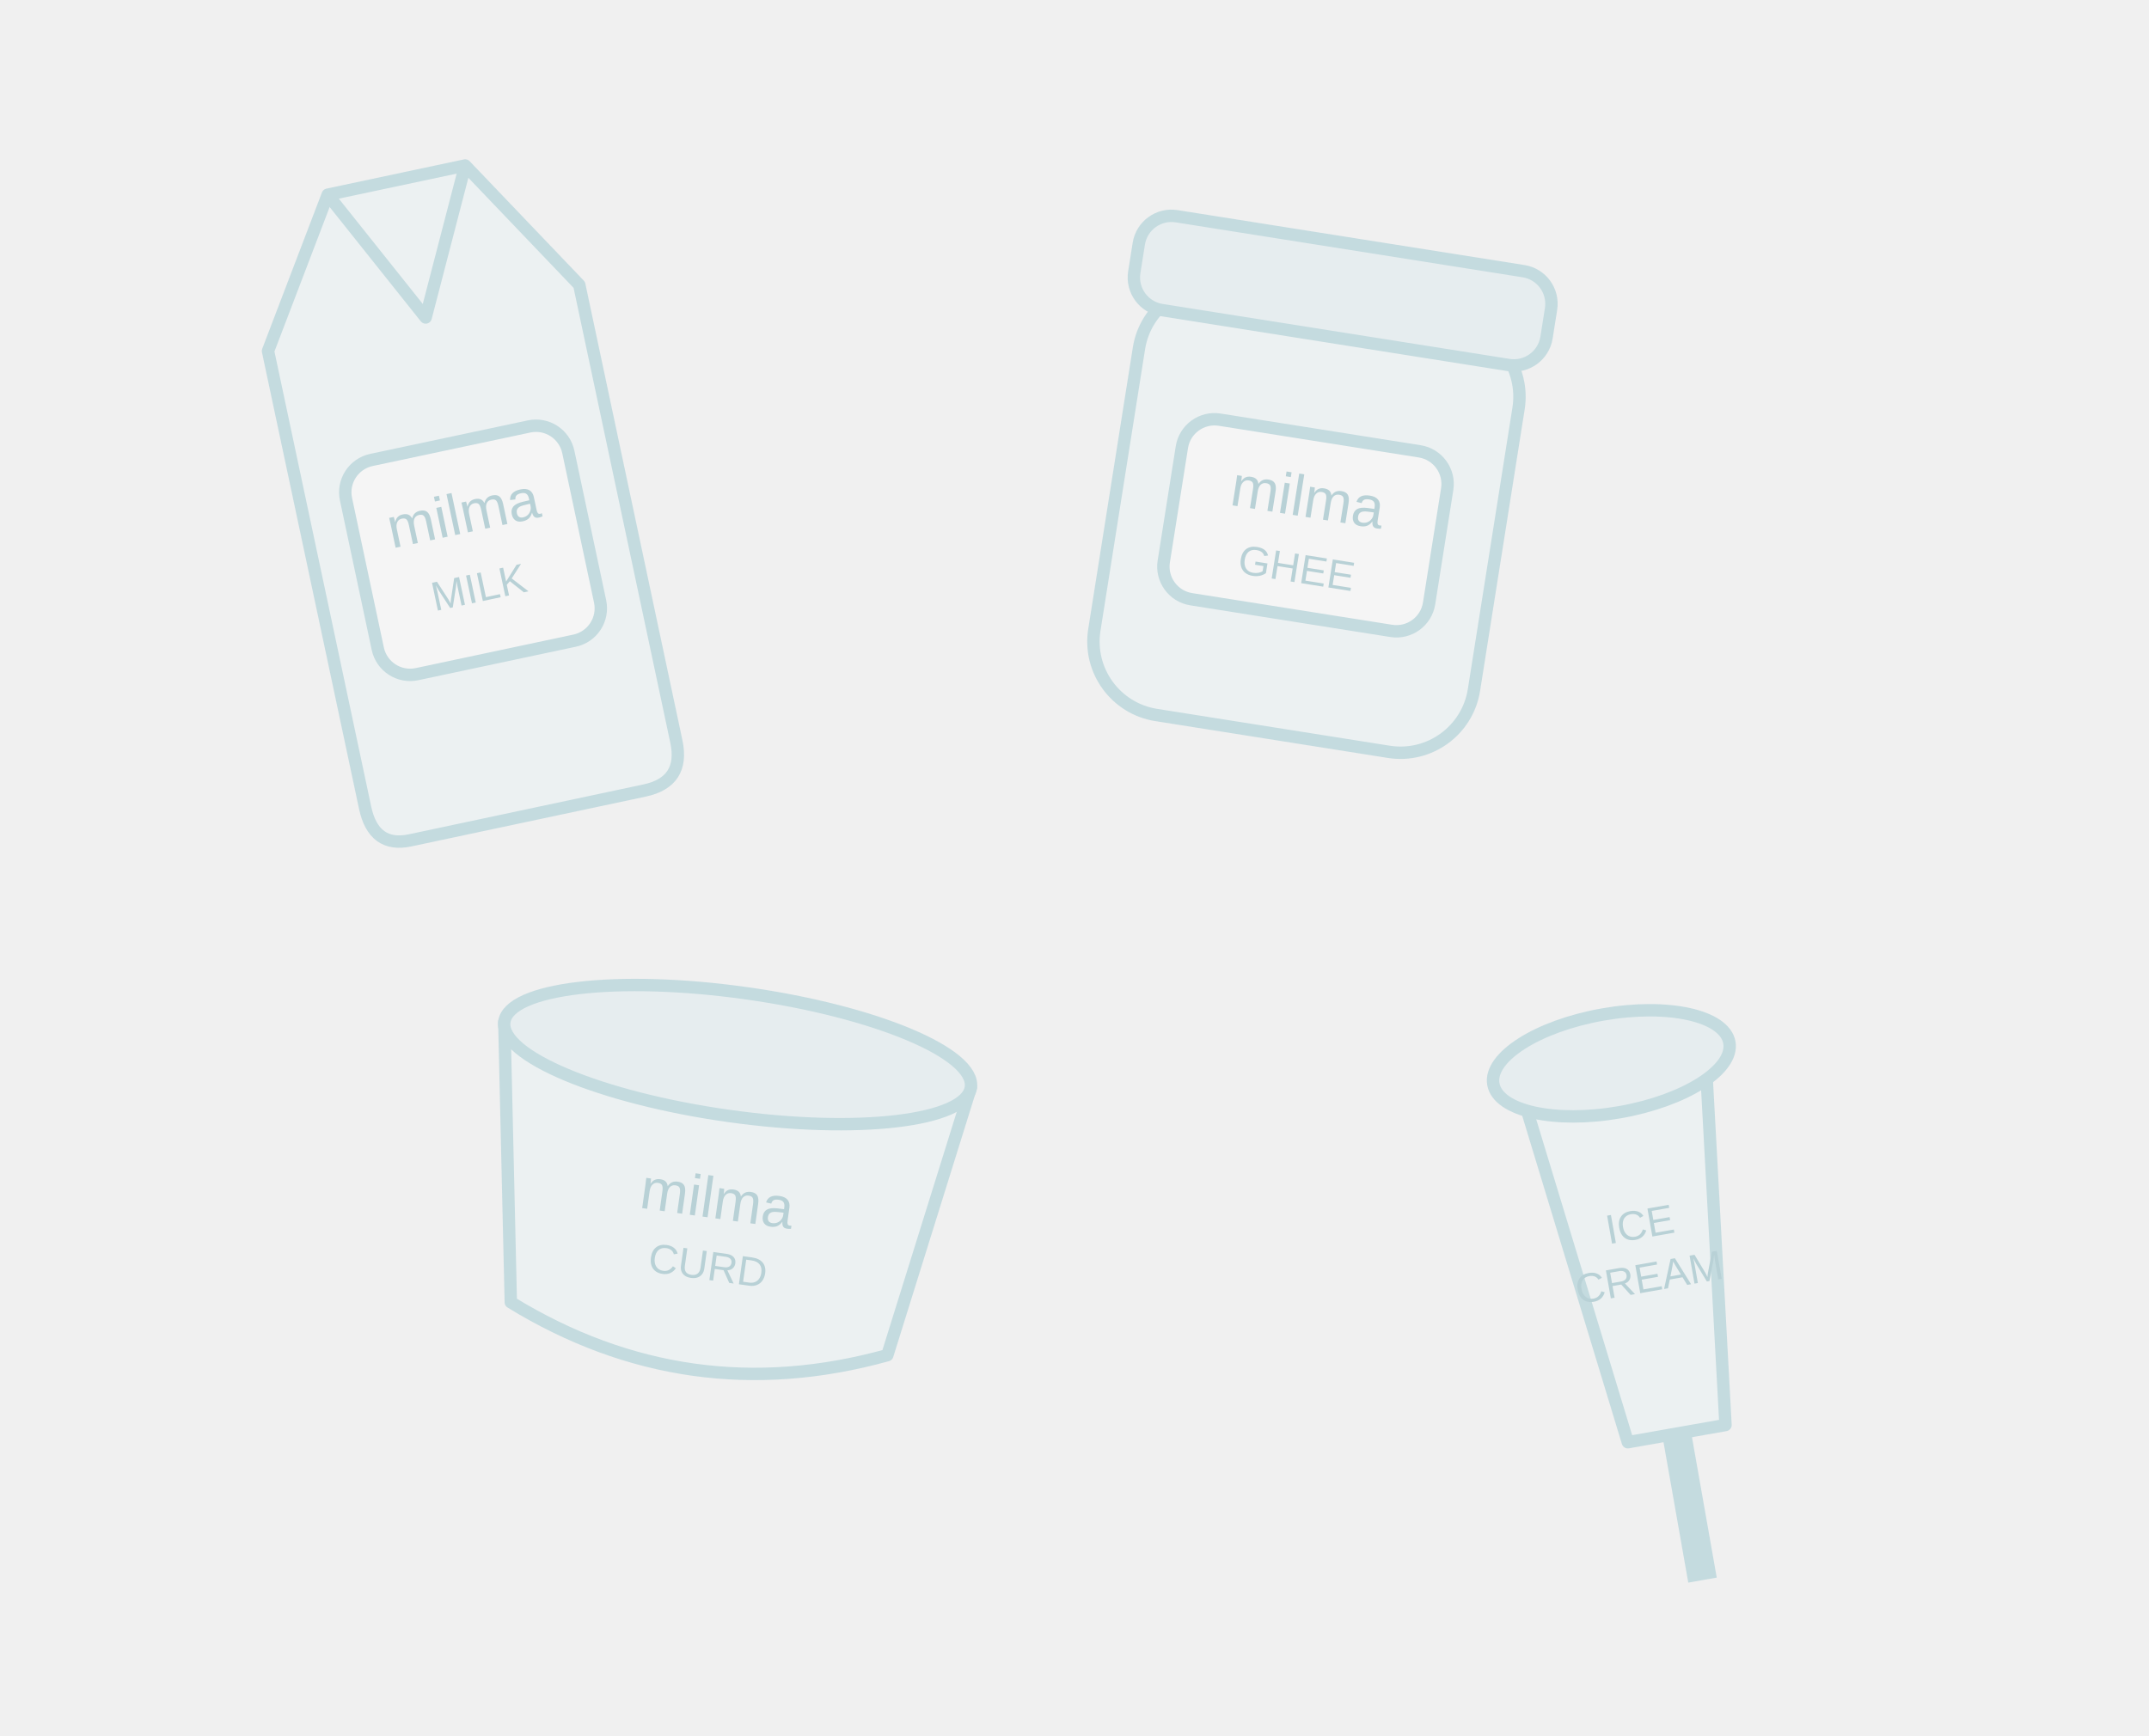
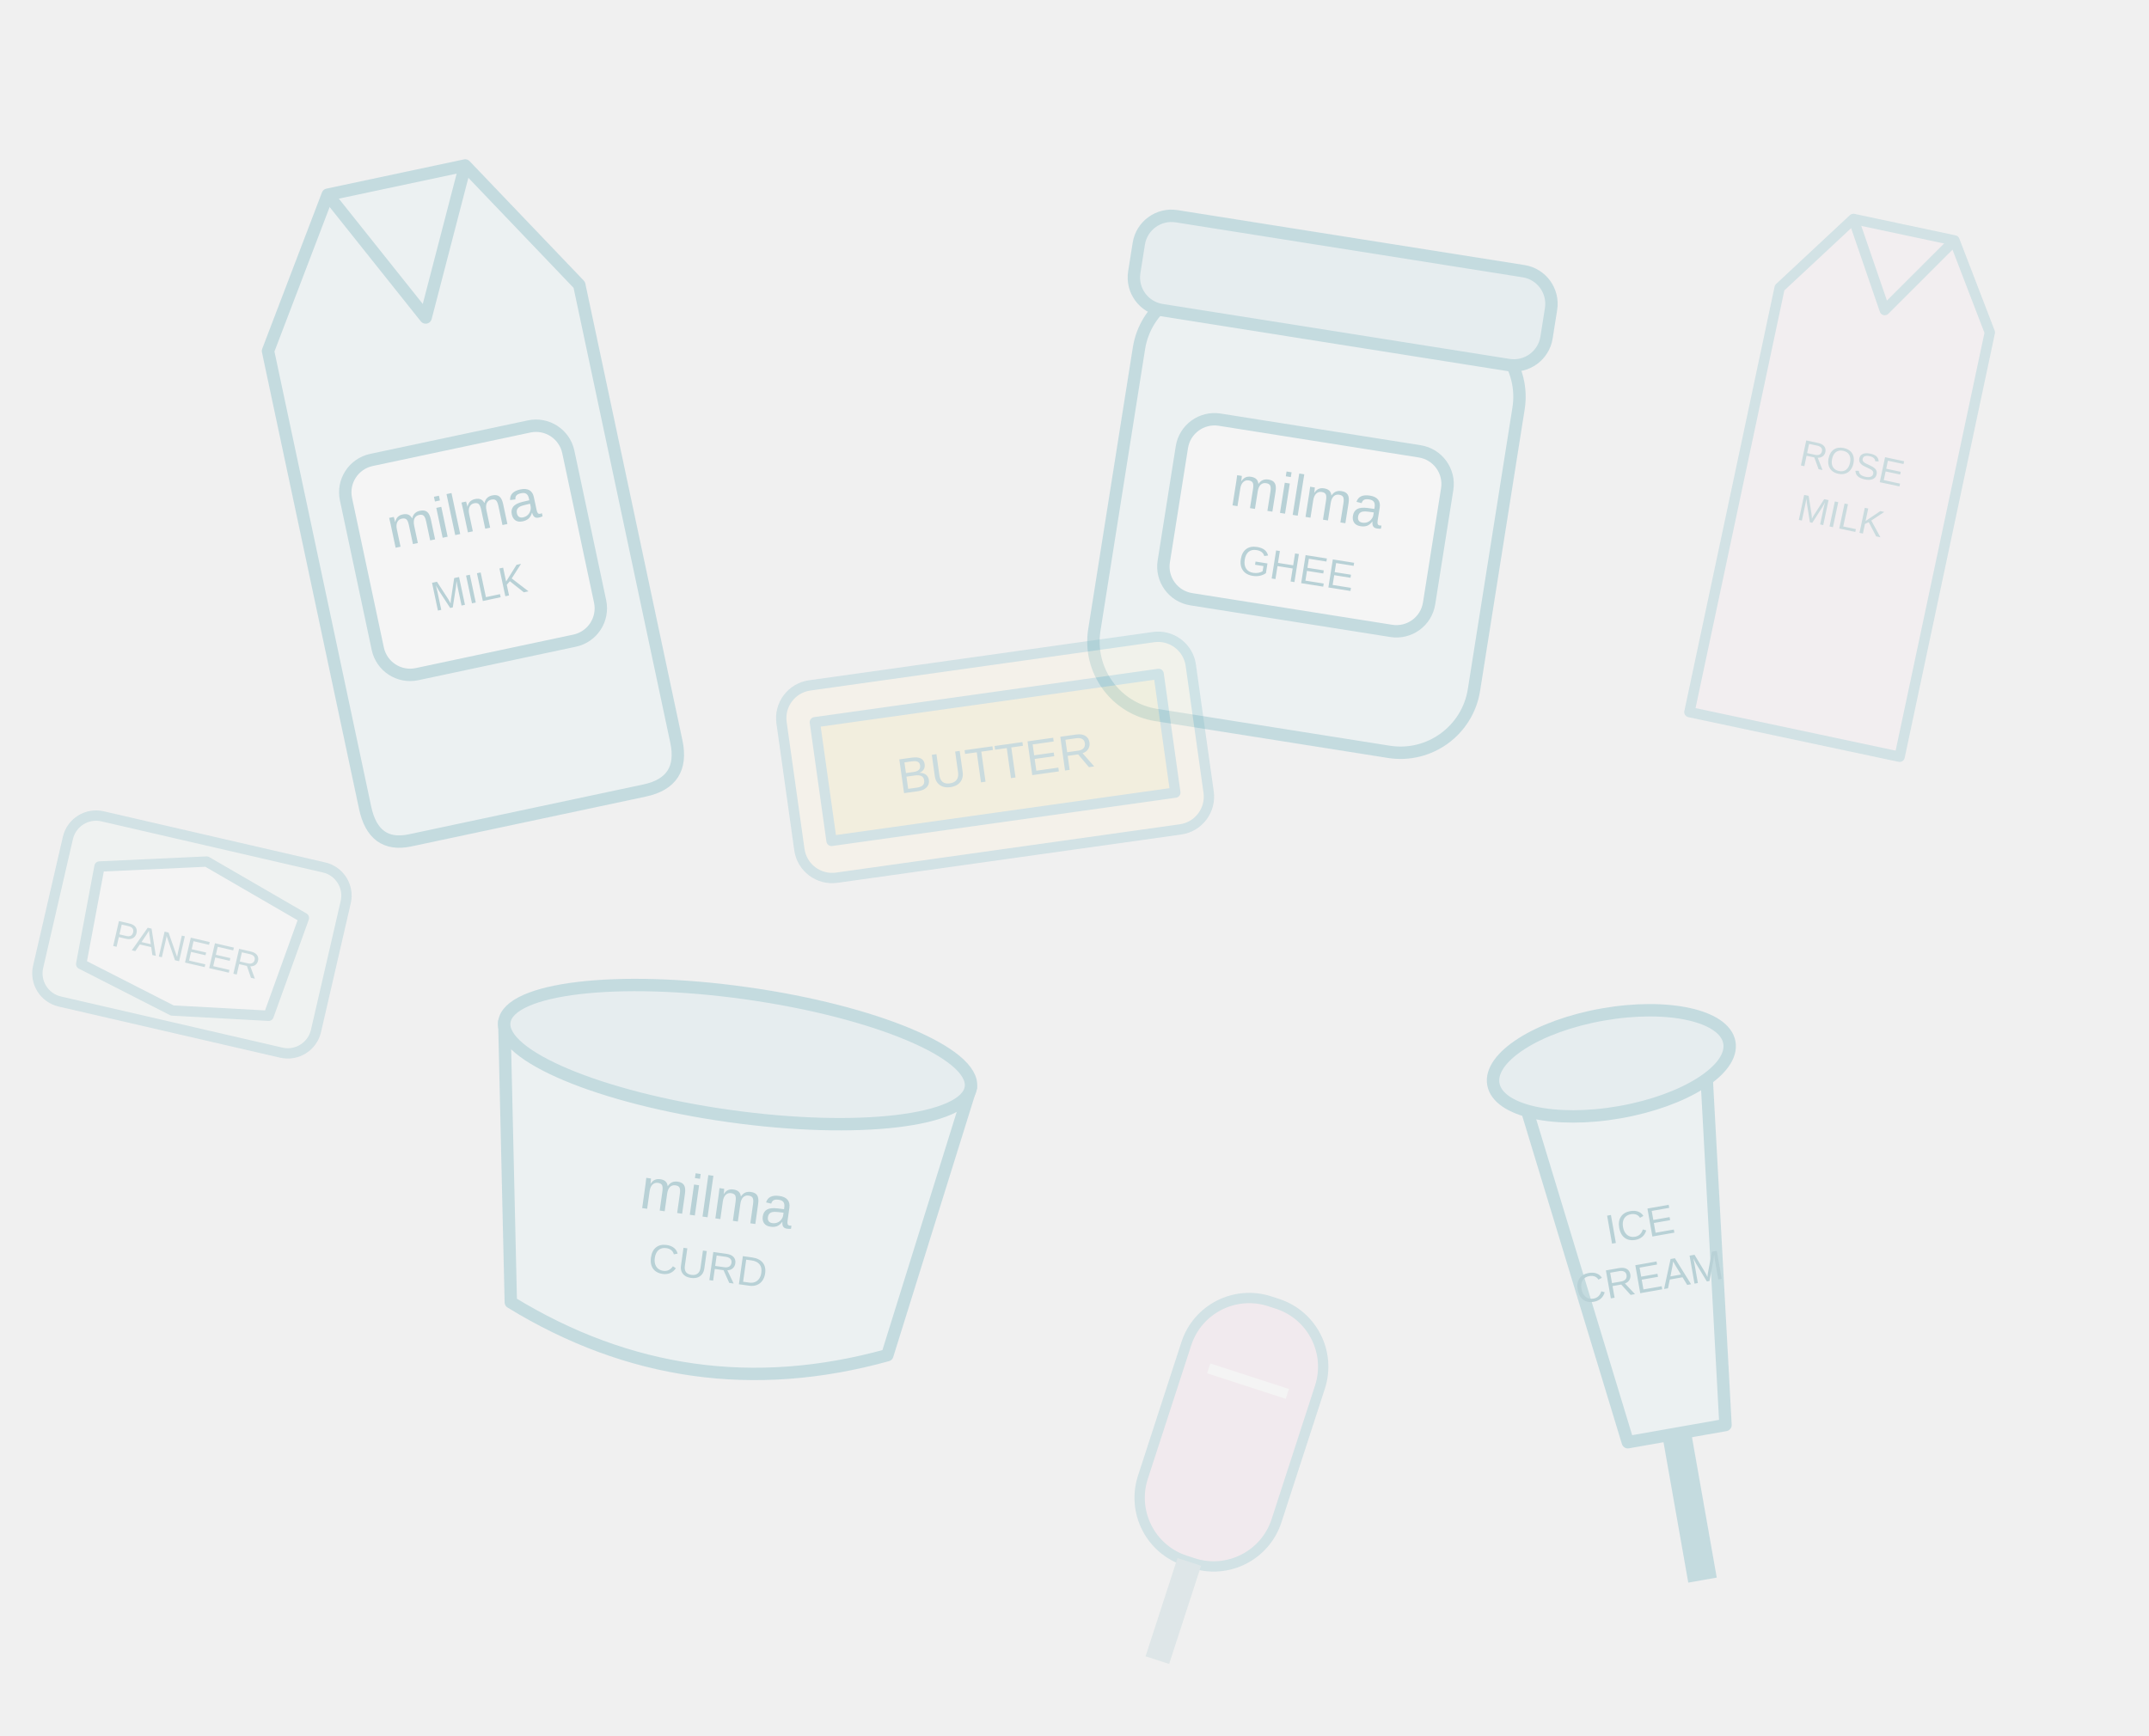
<svg xmlns="http://www.w3.org/2000/svg" width="520" height="420" viewBox="0 0 520 420">
  <g opacity=".36" stroke="#78b6c3" stroke-width="3" fill="#e7f4f6" stroke-linejoin="round">
    <g transform="translate(48 34) rotate(-12 64 90)">
      <path d="M26 42 L48 8 H82 L103 42 V155 Q103 165 93 165 H35 Q26 165 26 155Z" />
      <path d="M48 8 L65 42 L82 8" fill="none" />
      <rect x="37" y="73" width="55" height="53" rx="8" fill="#fff" />
      <text x="64" y="95" font-family="Arial" font-size="14" fill="#579ba9" stroke="none" text-anchor="middle">milma</text>
      <text x="64" y="112" font-family="Arial" font-size="10" fill="#579ba9" stroke="none" text-anchor="middle">MILK</text>
    </g>
    <g transform="translate(250 30) rotate(9 60 80)">
      <rect x="22" y="42" width="93" height="105" rx="18" />
      <rect x="18" y="27" width="101" height="23" rx="8" fill="#d5e9ee" />
      <rect x="36" y="74" width="65" height="44" rx="8" fill="#fff" />
      <text x="68" y="94" font-family="Arial" font-size="14" fill="#579ba9" stroke="none" text-anchor="middle">milma</text>
      <text x="68" y="110" font-family="Arial" font-size="10" fill="#579ba9" stroke="none" text-anchor="middle">GHEE</text>
    </g>
    <g transform="translate(110 230) rotate(8 65 50)">
      <path d="M8 25 Q65 3 122 25 L111 92 Q65 112 19 92Z" />
      <ellipse cx="65" cy="25" rx="57" ry="15" fill="#d5e9ee" />
      <text x="65" y="65" font-family="Arial" font-size="14" fill="#579ba9" stroke="none" text-anchor="middle">milma</text>
      <text x="65" y="80" font-family="Arial" font-size="10" fill="#579ba9" stroke="none" text-anchor="middle">CURD</text>
    </g>
    <g transform="translate(345 232) rotate(-10 50 60)">
      <path d="M28 25 L74 25 L63 116 L39 116Z" />
      <ellipse cx="51" cy="25" rx="29" ry="12" fill="#d5e9ee" />
      <path d="M51 116 L51 152" stroke-width="7" />
      <text x="51" y="68" font-family="Arial" font-size="10" fill="#579ba9" stroke="none" text-anchor="middle">ICE</text>
      <text x="51" y="81" font-family="Arial" font-size="10" fill="#579ba9" stroke="none" text-anchor="middle">CREAM</text>
    </g>
  </g>
+   <g opacity=".25" stroke="#78b6c3" stroke-width="2.5" stroke-linejoin="round">
+     <g transform="translate(188 167) rotate(-8)">
+       <rect x="0" y="0" width="100" height="47" rx="8" fill="#fff3d8" />
+       <path d="M8 9h84v29H8z" fill="#f8e6a9" />
+       <text x="50" y="29" text-anchor="middle" font-family="Arial" font-size="12" fill="#579ba9" stroke="none">BUTTER</text>
+     </g>
+     <g transform="translate(18 196) rotate(13)">
+       <rect x="0" y="0" width="69" height="46" rx="7" fill="#edf8f3" />
+       <path d="M9 12l25-7 26 8-3 25-23 4-24-6z" fill="#fff" />
+       <text x="34" y="30" text-anchor="middle" font-family="Arial" font-size="9" fill="#579ba9" stroke="none">PANEER</text>
+     </g>
+     <g transform="translate(425 48) rotate(12)">
+       <path d="M10 20L24 0h25l13 20v105H10z" fill="#f6e8ef" />
+       <path d="M24 0l12 20L49 0" fill="none" />
+       <text x="36" y="61" text-anchor="middle" font-family="Arial" font-size="9" fill="#579ba9" stroke="none">ROSE</text>
+       <text x="36" y="74" text-anchor="middle" font-family="Arial" font-size="9" fill="#579ba9" stroke="none">MILK</text>
+     </g>
+     <g transform="translate(292 310) rotate(18)">
+       <rect x="0" y="0" width="34" height="66" rx="16" fill="#f5d9e6" />
+       <path d="M17 66v25" fill="none" stroke="#a7c9ce" stroke-width="6" />
+       <path d="M7 20h20" stroke="#fff" fill="none" />
+     </g>
+   </g>
</svg>
